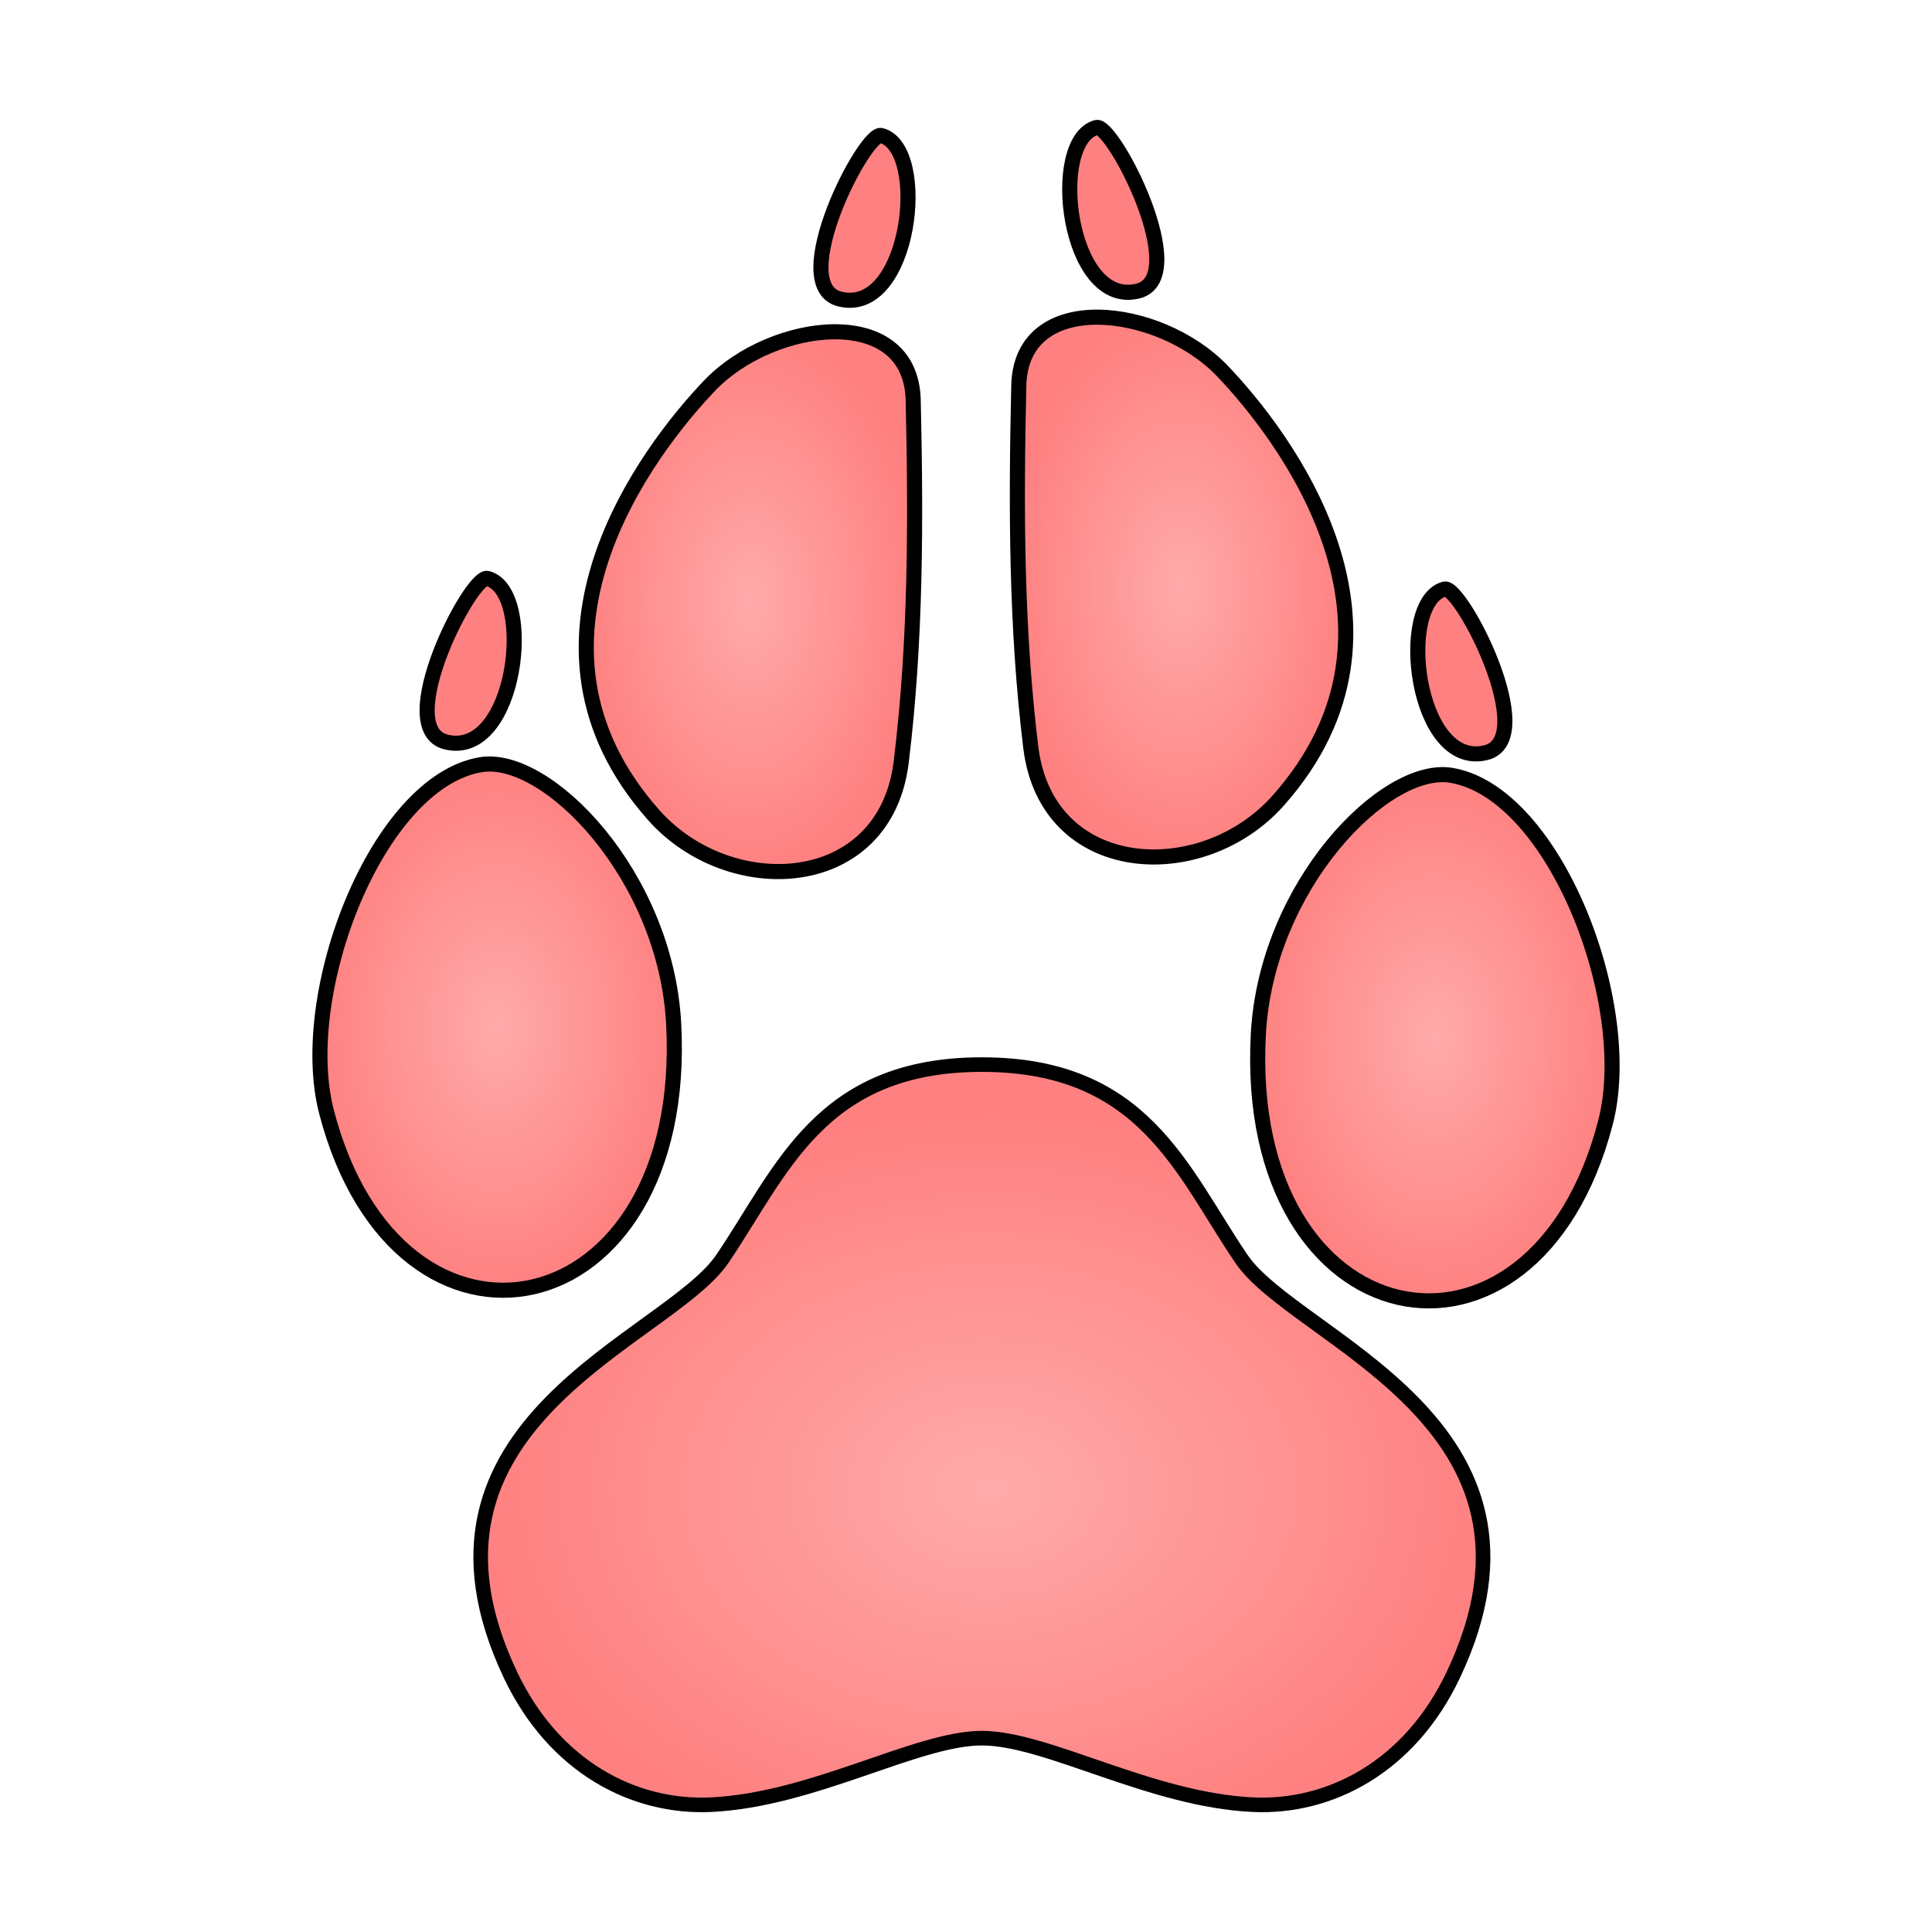
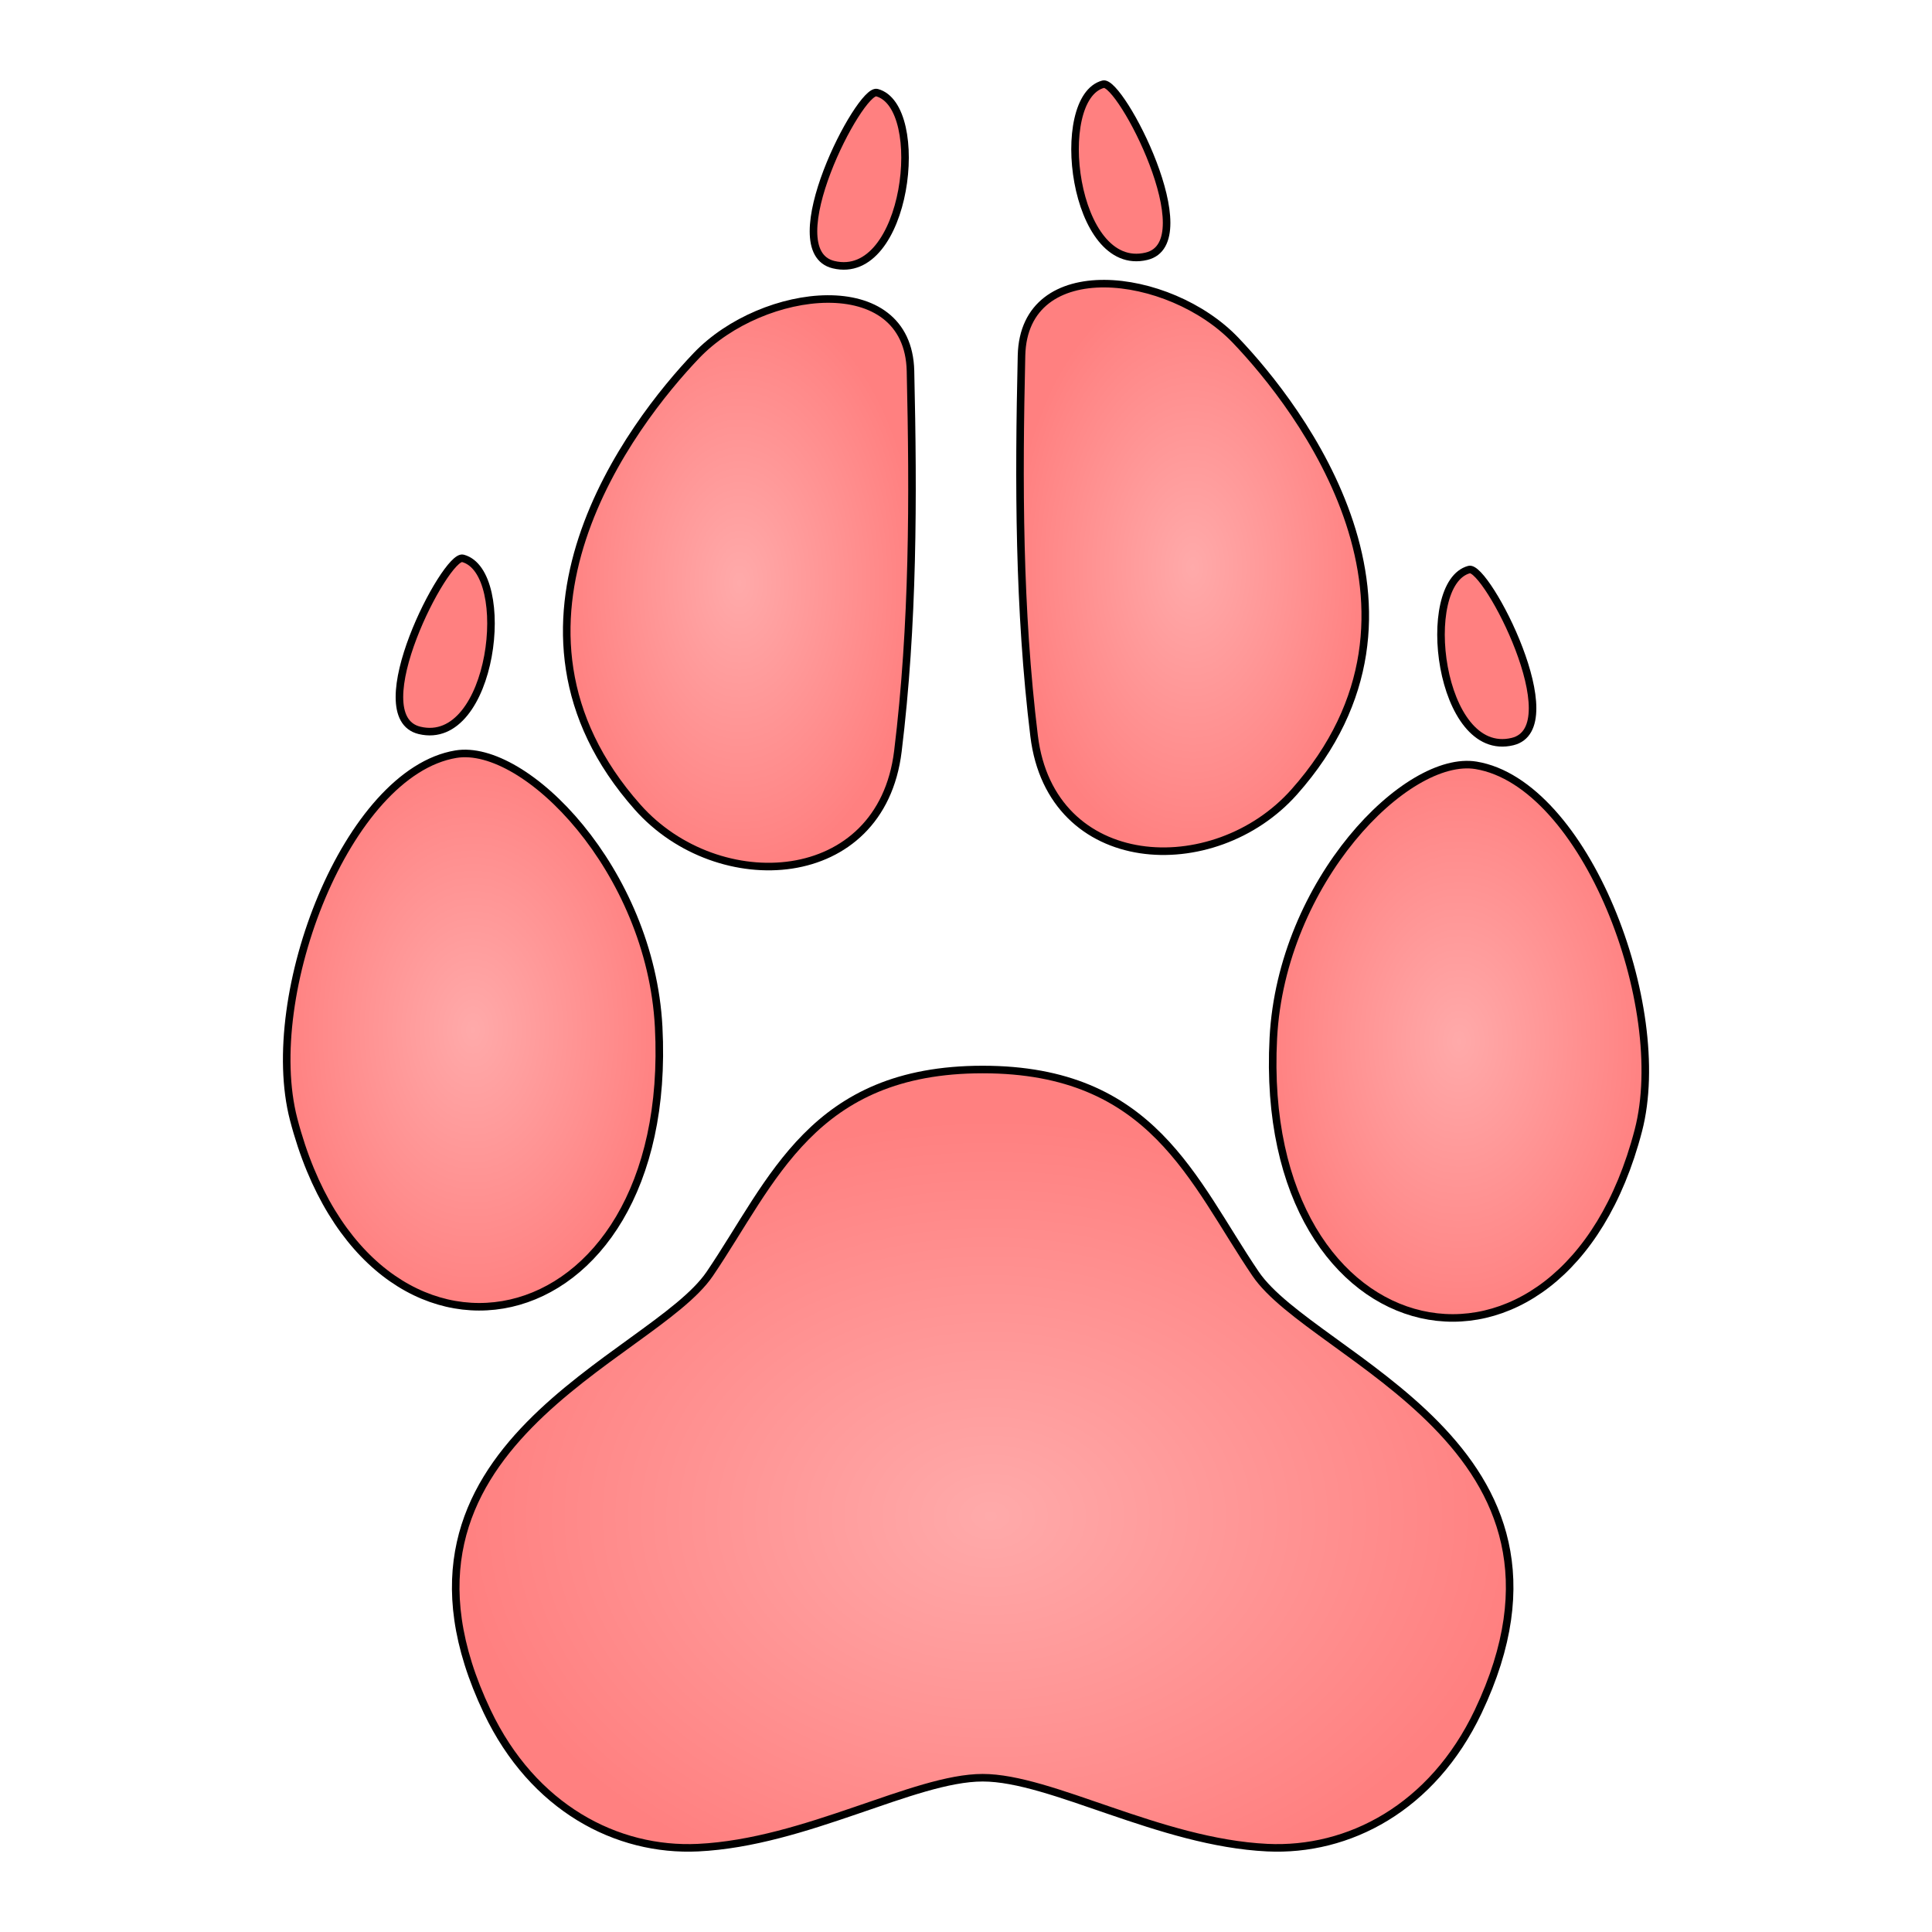
- <svg xmlns="http://www.w3.org/2000/svg" xmlns:xlink="http://www.w3.org/1999/xlink" version="1.1" viewBox="0 0 64 64" xml:space="preserve">
+ <svg xmlns="http://www.w3.org/2000/svg" xmlns:xlink="http://www.w3.org/1999/xlink" cursor="default" version="1.1" viewBox="0 0 256 256">
  <defs>
+     <radialGradient id="radialGradient9396" cx="32.775" cy="49.96" r="16.832" gradientTransform="matrix(1 0 0 .74287 -3.219e-8 12.221)" gradientUnits="userSpaceOnUse" xlink:href="#linearGradient9402" />
    <linearGradient id="linearGradient9402">
      <stop stop-color="#faa" offset="0" />
      <stop stop-color="#ff8080" offset="1" />
    </linearGradient>
-     <radialGradient id="radialGradient9396" cx="32.775" cy="49.96" r="16.832" gradientTransform="matrix(1 0 0 .74287 -3.219e-8 12.221)" gradientUnits="userSpaceOnUse" xlink:href="#linearGradient9402" />
-     <radialGradient id="radialGradient9406" cx="16.467" cy="34.023" r="6.121" gradientTransform="matrix(1 0 0 1.4649 -3.219e-8 -15.818)" gradientUnits="userSpaceOnUse" xlink:href="#linearGradient9402" />
-     <radialGradient id="radialGradient9416" cx="47.533" cy="34.376" r="6.121" gradientTransform="matrix(1 0 0 1.4649 -3.219e-8 -15.982)" gradientUnits="userSpaceOnUse" xlink:href="#linearGradient9402" />
+     <radialGradient id="radialGradient9406" cx="16.467" cy="34.023" r="6.121" gradientTransform="matrix(1,0,0,1.4649,-3.219e-8,-15.818)" gradientUnits="userSpaceOnUse" xlink:href="#linearGradient9402" />
+     <radialGradient id="radialGradient9416" cx="47.533" cy="34.376" r="6.121" gradientTransform="matrix(1,0,0,1.4649,-3.219e-8,-15.982)" gradientUnits="userSpaceOnUse" xlink:href="#linearGradient9402" />
+     <radialGradient id="radialGradient9436" cx="24.111" cy="19.932" r="5.687" gradientTransform="matrix(1 0 0 1.6163 .75052 -12.284)" gradientUnits="userSpaceOnUse" xlink:href="#linearGradient9402" />
    <radialGradient id="radialGradient9426" cx="38.388" cy="19.448" r="5.687" gradientTransform="matrix(1 0 0 1.6163 .75052 -11.985)" gradientUnits="userSpaceOnUse" xlink:href="#linearGradient9402" />
-     <radialGradient id="radialGradient9436" cx="24.111" cy="19.932" r="5.687" gradientTransform="matrix(1 0 0 1.6163 .75052 -12.284)" gradientUnits="userSpaceOnUse" xlink:href="#linearGradient9402" />
  </defs>
-   <g stroke="#000" stroke-linejoin="round">
-     <path d="m23.559 59.782c-2.56 0.123-5.2-1.252-6.643-4.286-3.987-8.386 5.197-11.118 7.013-13.795 1.987-2.929 3.233-6.435 8.597-6.435 5.364 0 6.61 3.506 8.597 6.435 1.816 2.677 10.999 5.409 7.013 13.795-1.442 3.034-4.083 4.409-6.643 4.286-3.392-0.163-6.811-2.203-8.967-2.203-2.156 0-5.575 2.04-8.967 2.203z" fill="url(#radialGradient9396)" stroke-width=".483" />
-     <g stroke-width=".5">
+   <g transform="matrix(4.2057 0 0 4.2057 -6.5824 -6.6021)" stroke="#000" stroke-linejoin="round" stroke-width=".238">
+     <path d="m23.559 59.782c-2.56 0.123-5.2-1.252-6.643-4.286-3.987-8.386 5.197-11.118 7.013-13.795 1.987-2.929 3.233-6.435 8.597-6.435 5.364 0 6.61 3.506 8.597 6.435 1.816 2.677 10.999 5.409 7.013 13.795-1.442 3.034-4.083 4.409-6.643 4.286-3.392-0.163-6.811-2.203-8.967-2.203-2.156 0-5.575 2.04-8.967 2.203z" fill="url(#radialGradient9396)" />
+     <g>
      <path d="m10.816 36.832c-1.02-3.926 1.686-10.931 5.112-11.501 2.184-0.363 6.132 3.657 6.389 8.593 0.531 10.162-9.117 12.082-11.501 2.908z" fill="url(#radialGradient9406)" />
      <path d="m14.782 24.581c-1.825-0.441 0.826-5.565 1.366-5.42 1.607 0.433 0.957 5.981-1.366 5.42z" fill="#ff8080" />
      <path d="m53.184 37.184c1.02-3.926-1.686-10.931-5.112-11.501-2.184-0.363-6.132 3.657-6.389 8.593-0.531 10.162 9.117 12.082 11.501 2.908z" fill="url(#radialGradient9416)" />
      <path d="m49.218 24.934c1.825-0.441-0.826-5.565-1.366-5.42-1.607 0.433-0.957 5.981 1.366 5.42z" fill="#ff8080" />
      <path d="m29.854 25.242c0.489-3.995 0.489-7.99 0.397-11.986-0.074-3.216-4.659-2.664-6.742-0.485-2.026 2.119-6.946 8.496-1.851 14.233 2.526 2.844 7.665 2.582 8.196-1.763z" fill="url(#radialGradient9436)" />
      <path d="m34.146 24.758c-0.489-3.995-0.489-7.99-0.397-11.986 0.074-3.216 4.659-2.664 6.742-0.485 2.026 2.119 6.946 8.496 1.851 14.233-2.526 2.844-7.665 2.582-8.196-1.763z" fill="url(#radialGradient9426)" />
      <path d="m27.827 9.908c-1.825-0.441 0.826-5.565 1.366-5.42 1.607 0.433 0.957 5.981-1.366 5.42z" fill="#ff8080" />
      <path d="m37.688 9.643c1.825-0.441-0.826-5.565-1.366-5.42-1.607 0.433-0.957 5.981 1.366 5.42z" fill="#ff8080" />
    </g>
  </g>
</svg>
